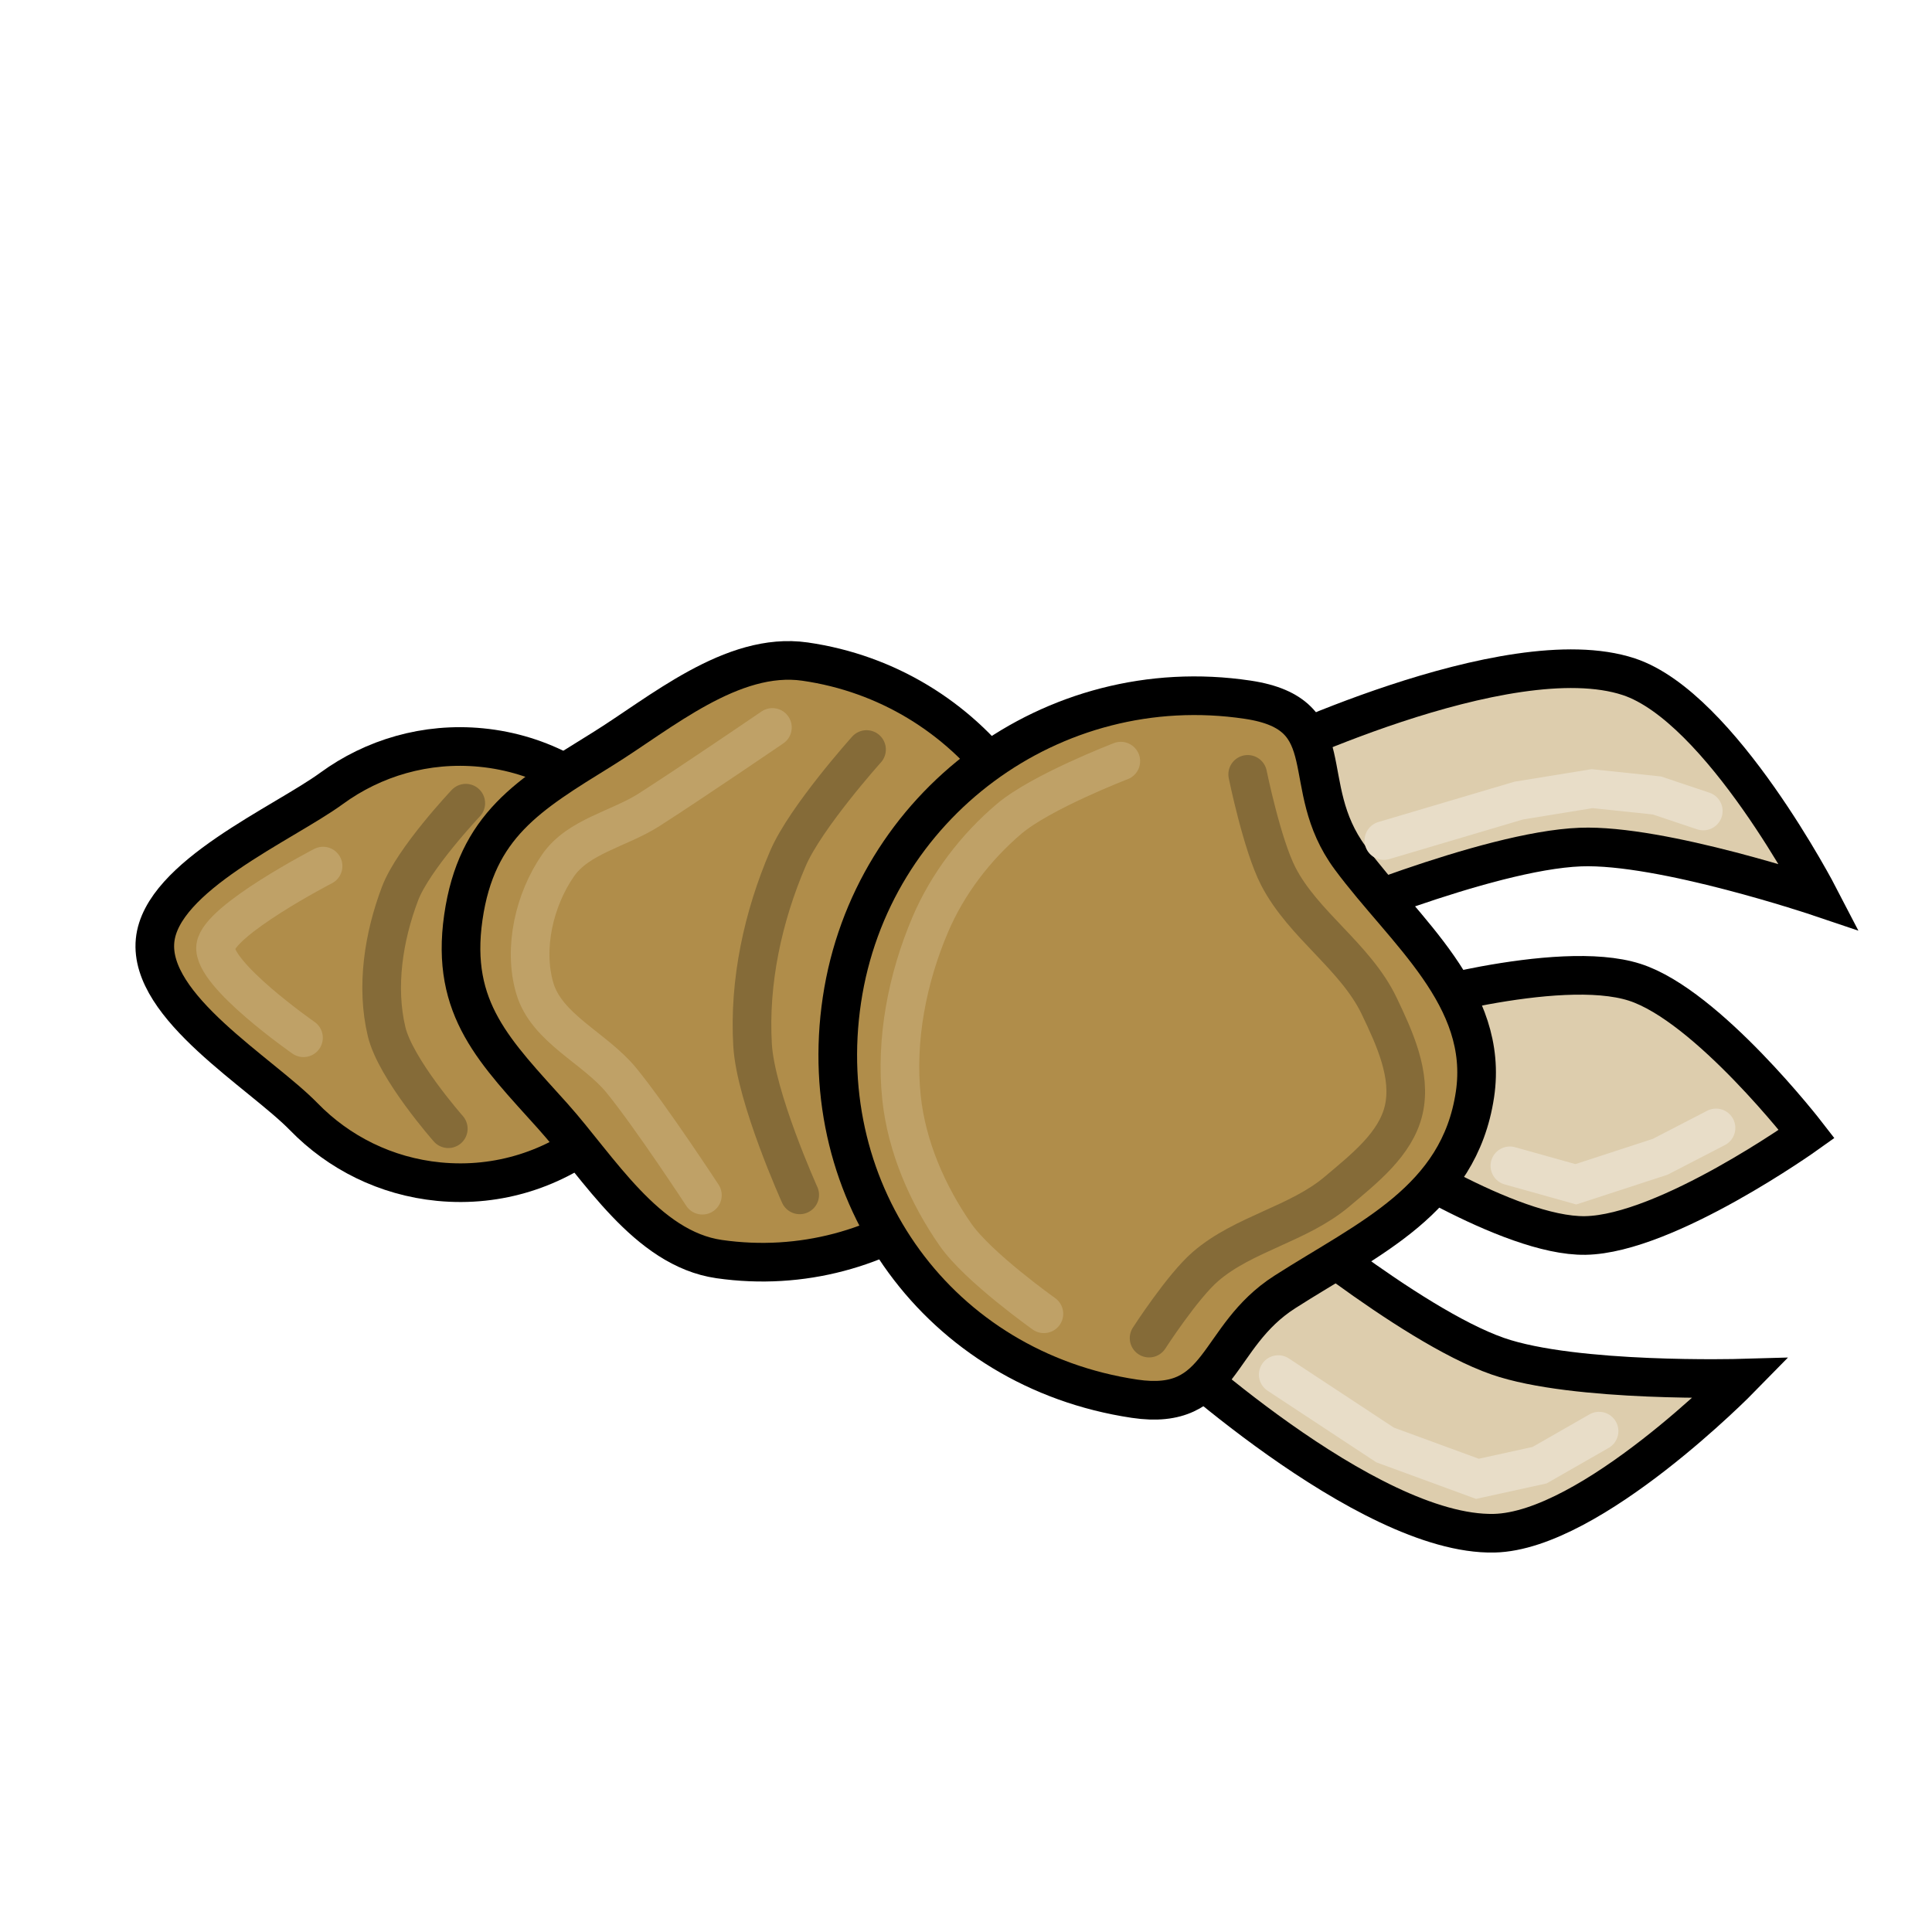
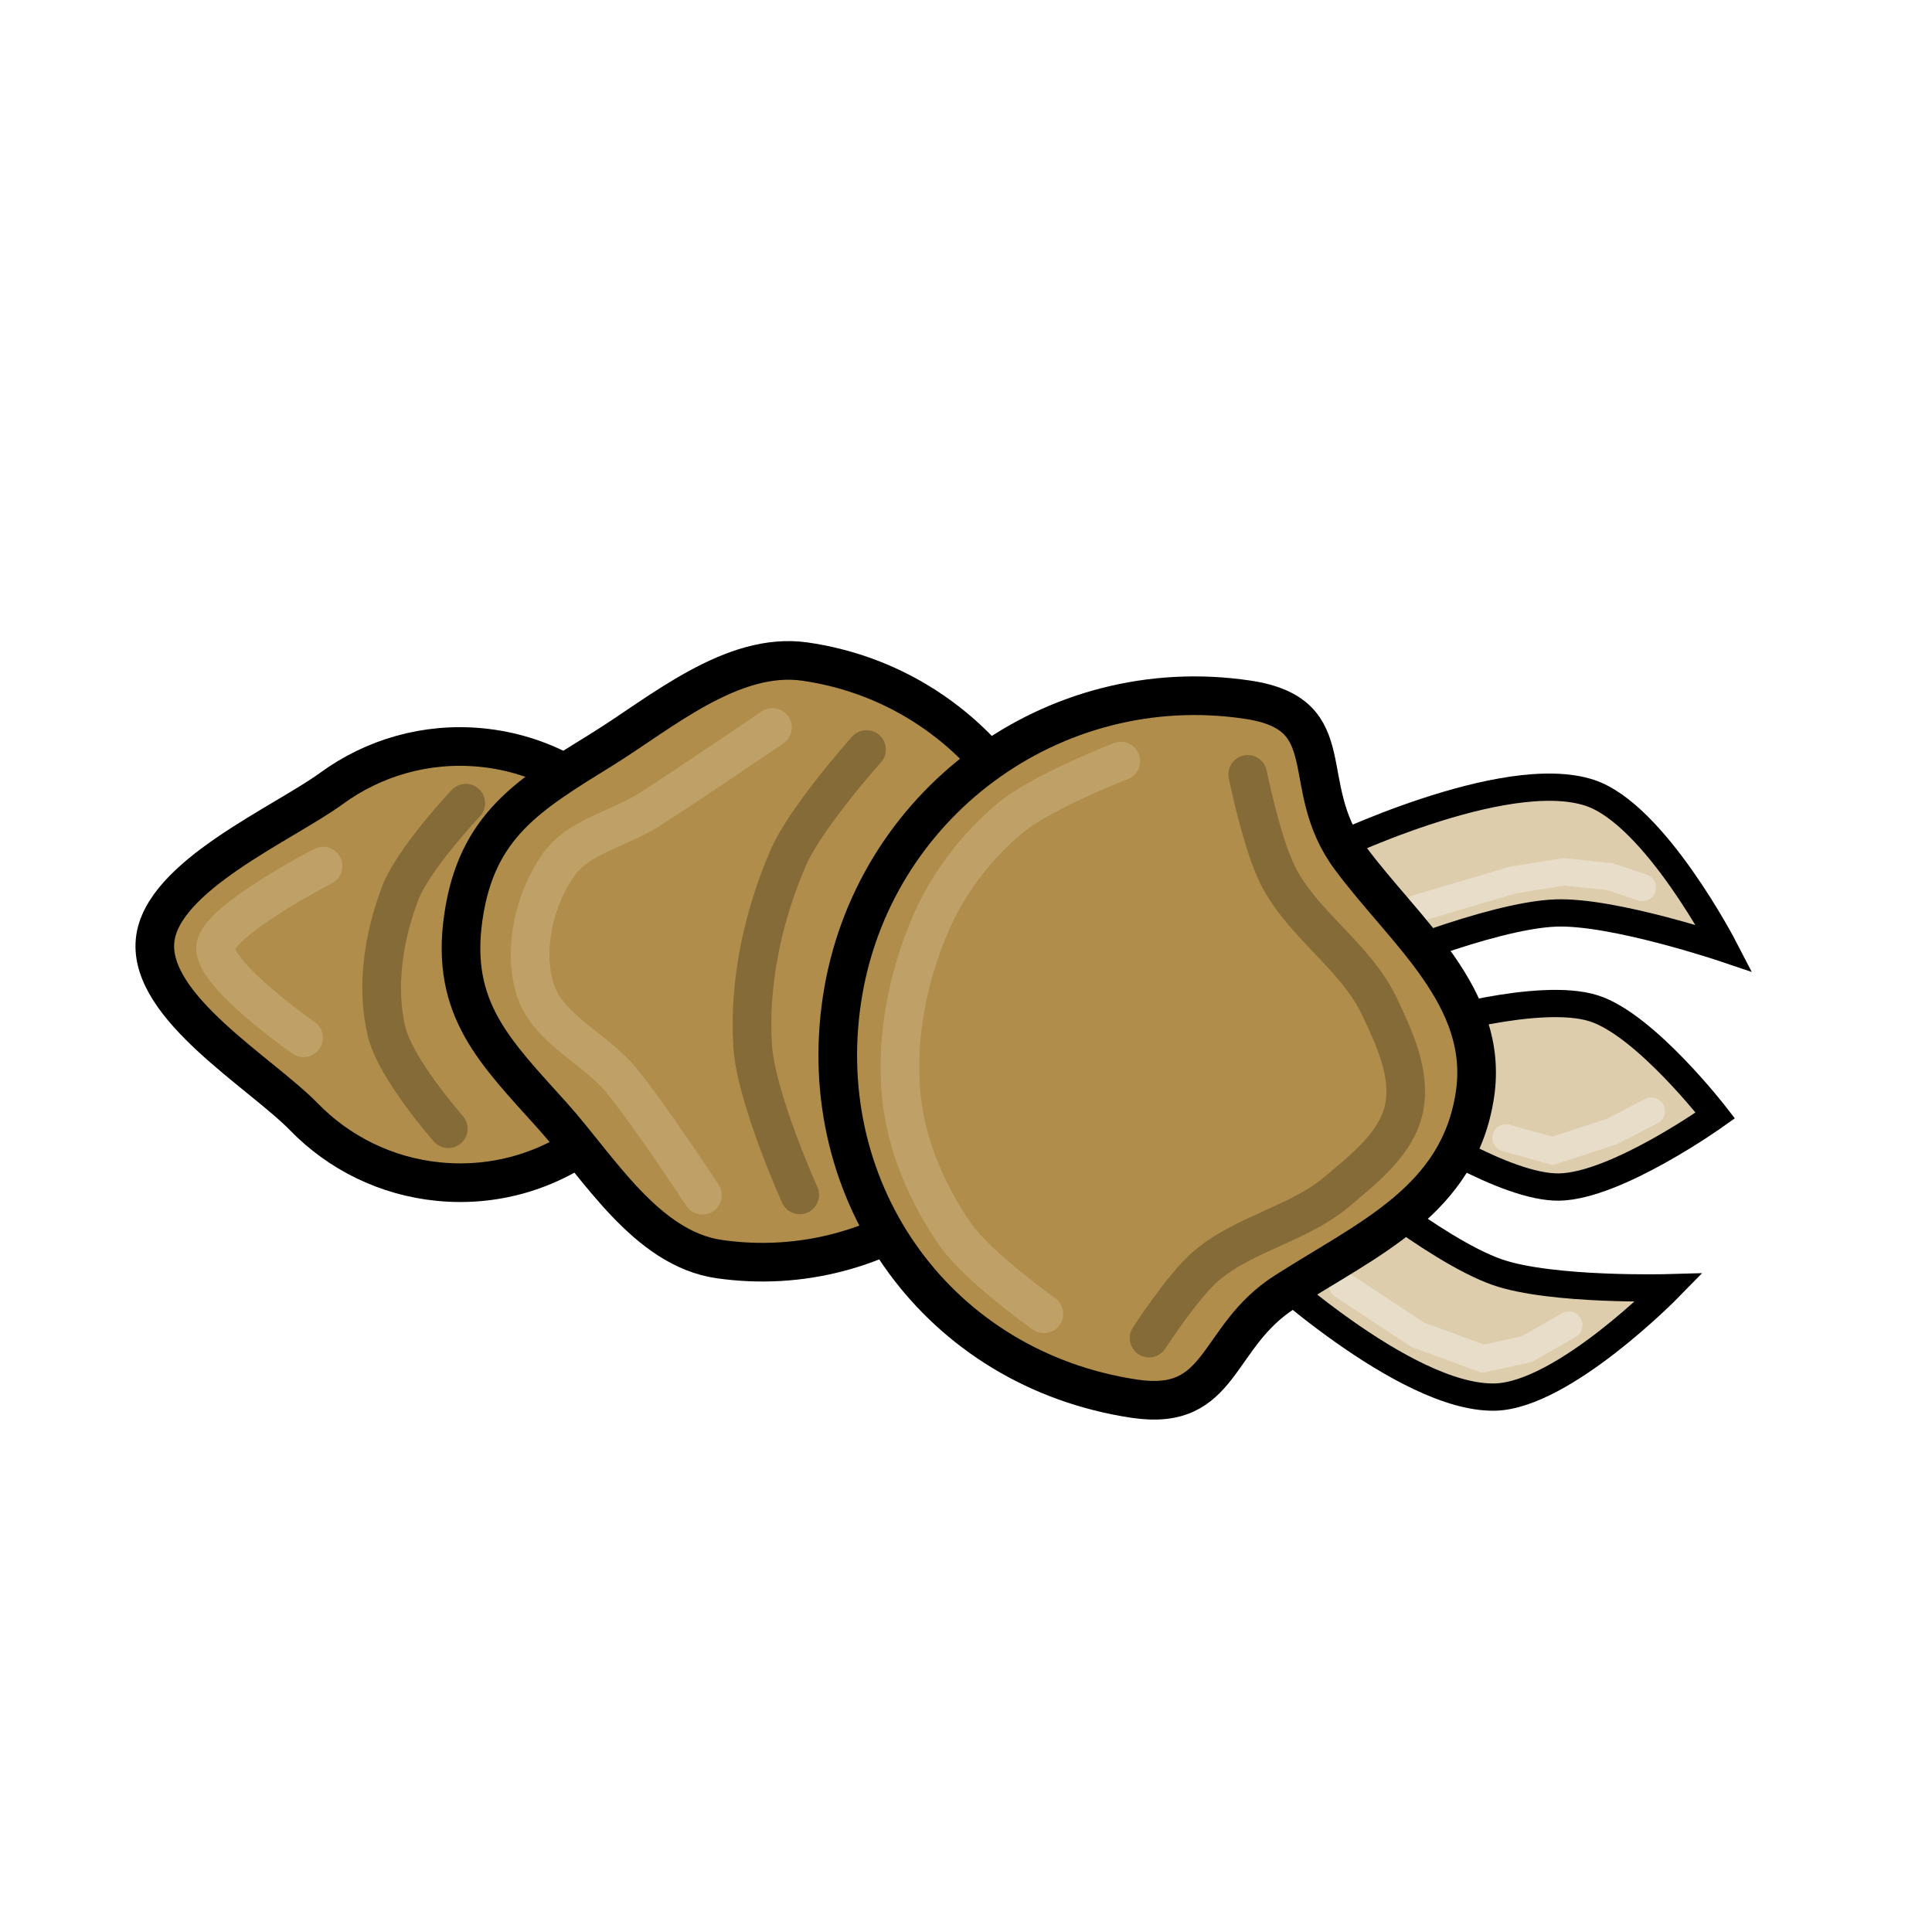
<svg xmlns="http://www.w3.org/2000/svg" width="100mm" height="100mm" viewBox="0 0 100 100" version="1.1" id="svg1">
  <defs id="defs1" />
  <g id="g114" style="display:inline" transform="matrix(1,0,0,-1,0,100)">
    <g id="g101" style="display:inline" transform="rotate(-5.564138,21.55098,50.29319)">
      <path id="path99" style="fill:#b08d4a;fill-opacity:1;stroke:#000000;stroke-width:2;stroke-linecap:round;stroke-opacity:1" d="m 35.111,50.293 c 0,6.234 -5.054,11.288 -11.288,11.288 -2.879,0 -5.507,-1.078 -7.501,-2.853 -2.323,-2.068 -8.331,-5.374 -8.331,-8.728 0,-3.461 6.102,-6.265 8.555,-8.336 1.965,-1.659 4.504,-2.659 7.277,-2.659 6.234,0 11.288,5.054 11.288,11.288 z" />
      <path style="fill:none;fill-opacity:1;stroke:#856b38;stroke-width:2;stroke-linecap:round;stroke-dasharray:none;stroke-opacity:1" d="m 24.041,41.779 c 0,0 -3.019,2.815 -3.665,4.691 -0.78,2.264 -0.629,4.873 0,7.183 0.506,1.86 2.932,4.984 2.932,4.984" id="path100" />
      <path style="fill:none;fill-opacity:1;stroke:#bfa167;stroke-width:2;stroke-linecap:round;stroke-dasharray:none;stroke-opacity:1" d="m 16.272,54.68 c 0,0 -5.099,-3.302 -5.131,-4.691 -0.033,-1.438 4.984,-4.251 4.984,-4.251" id="path101" />
    </g>
    <g id="g104" transform="rotate(-8.171568,39.44521,50.29319)" style="display:inline">
      <path id="path102" style="fill:#b08d4a;fill-opacity:1;stroke:#000000;stroke-width:2;stroke-linecap:round" d="m 55.067,50.293 c 0,8.628 -6.994,15.622 -15.622,15.622 -3.813,0 -7.032,-3.716 -9.744,-5.986 -3.424,-2.866 -5.878,-4.822 -5.878,-9.636 0,-4.814 2.628,-6.663 6.052,-9.528 2.712,-2.27 5.757,-6.094 9.57,-6.094 8.628,-10e-7 15.622,6.994 15.622,15.622 z" />
      <path style="fill:none;fill-opacity:1;stroke:#856b38;stroke-width:2;stroke-linecap:round;stroke-dasharray:none;stroke-opacity:1" d="m 43.099,38.554 c 0,0 -2.976,4.674 -3.518,7.33 -0.656,3.211 -0.414,6.658 0.44,9.822 0.604,2.237 3.225,6.157 3.225,6.157" id="path103" />
      <path style="fill:none;fill-opacity:1;stroke:#bfa167;stroke-width:2;stroke-linecap:round;stroke-dasharray:none;stroke-opacity:1" d="m 38.115,37.821 c 0,0 -3.204,3.638 -4.984,5.277 -1.611,1.484 -4.227,2.11 -5.131,4.105 -0.888,1.961 -0.667,4.524 0.293,6.45 0.821,1.646 2.858,2.317 4.251,3.518 1.94,1.672 5.717,5.131 5.717,5.131" id="path104" />
    </g>
    <g id="g113" style="display:inline;fill:#b08d4a;fill-opacity:1" transform="rotate(-8.503883,29.65885,47.11362)">
-       <path style="fill:#ddcdad;fill-opacity:1;stroke:#000000;stroke-width:2;stroke-linecap:round;stroke-dasharray:none;stroke-opacity:1" d="m 71.547,46.844 -0.053,7.292 c 0,0 8.065,3.803 12.211,3.126 3.906,-0.638 9.968,-6.45 9.968,-6.45 0,0 -6.411,-6.198 -10.555,-6.89 -3.924,-0.655 -11.572,2.923 -11.572,2.923 z" id="path105" />
-       <path style="fill:#ddcdad;fill-opacity:1;stroke:#000000;stroke-width:2;stroke-linecap:round;stroke-dasharray:none;stroke-opacity:1" d="m 62.504,65.703 c 0,0 12.028,8.282 18.563,7.154 4.951,-0.855 11.434,-9.822 11.434,-9.822 0,0 -8.471,1.515 -12.607,0.733 -4.801,-0.907 -13.315,-6.132 -13.315,-6.132 z" id="path106" />
-       <path style="fill:#ddcdad;fill-opacity:1;stroke:#000000;stroke-width:2;stroke-linecap:round;stroke-dasharray:none;stroke-opacity:1" d="m 62.167,35.137 c 0,0 12.028,-8.282 18.563,-7.154 4.951,0.855 11.434,9.822 11.434,9.822 0,0 -8.471,-1.515 -12.607,-0.733 -4.801,0.907 -13.315,6.132 -13.315,6.132 z" id="path107" />
+       <path style="display:inline;fill:#ddcdad;fill-opacity:1;stroke:#000000;stroke-width:1.411;stroke-linecap:round;stroke-dasharray:none;stroke-opacity:1" d="m 73.243,48.263 -0.037,5.144 c 0,0 5.689,2.683 8.615,2.205 2.756,-0.45 7.032,-4.55 7.032,-4.55 0,0 -4.523,-4.372 -7.446,-4.861 -2.768,-0.462 -8.164,2.062 -8.164,2.062 z" id="path105" />
+       <path style="display:inline;fill:#ddcdad;fill-opacity:1;stroke:#000000;stroke-width:1.411;stroke-linecap:round;stroke-dasharray:none;stroke-opacity:1" d="m 66.864,61.568 c 0,0 8.485,5.843 13.095,5.047 3.493,-0.603 8.067,-6.929 8.067,-6.929 0,0 -5.976,1.068 -8.894,0.517 -3.387,-0.64 -9.393,-4.326 -9.393,-4.326 z" id="path106" />
+       <path style="display:inline;fill:#ddcdad;fill-opacity:1;stroke:#000000;stroke-width:1.411;stroke-linecap:round;stroke-dasharray:none;stroke-opacity:1" d="m 66.626,40.004 c 0,0 8.485,-5.843 13.095,-5.047 3.493,0.603 8.067,6.929 8.067,6.929 0,0 -5.976,-1.068 -8.894,-0.517 -3.387,0.64 -9.393,4.326 -9.393,4.326 z" id="path107" />
+       <path style="display:inline;fill:none;fill-opacity:1;stroke:#e8ddc8;stroke-width:1.411;stroke-linecap:round;stroke-dasharray:none;stroke-opacity:1" d="m 71.065,39.519 4.24,-1.965 3.516,-0.724 2.172,0.827 1.965,1.551" id="path111" />
+       <path style="display:inline;fill:none;fill-opacity:1;stroke:#e8ddc8;stroke-width:1.411;stroke-linecap:round;stroke-dasharray:none;stroke-opacity:1" d="m 78.304,48.31 2.482,-0.31 2.896,1.448 1.862,1.344" id="path112" />
+       <path style="display:inline;fill:none;fill-opacity:1;stroke:#e8ddc8;stroke-width:1.411;stroke-linecap:round;stroke-dasharray:none;stroke-opacity:1" d="m 71.996,59.376 4.654,2.172 2.585,0.827 2.379,0.103 1.758,-0.31" id="path113" />
      <path id="path108" style="fill:#b08d4a;fill-opacity:1;stroke:#000000;stroke-width:2;stroke-linecap:round" d="m 76.387,50.293 c 0,5.101 -4.853,7.813 -8.195,11.155 -3.343,3.343 -1.364,7.316 -6.464,7.316 -10.201,0 -18.471,-8.27 -18.471,-18.471 0,-10.201 7.83,-18.178 18.031,-18.178 4.653,0 3.626,3.773 6.874,6.612 3.873,3.386 8.225,6.017 8.225,11.566 z" />
      <path style="fill:none;fill-opacity:1;stroke:#856b38;stroke-width:2;stroke-linecap:round;stroke-dasharray:none;stroke-opacity:1" d="m 61.57,35.329 c 0,0 1.316,2.912 2.346,4.105 1.705,1.976 4.435,2.876 6.157,4.838 1.2,1.367 2.644,2.878 2.785,4.691 0.143,1.836 -1.02,3.605 -2.052,5.131 -1.589,2.347 -4.499,3.565 -6.157,5.864 -1.074,1.489 -2.346,4.984 -2.346,4.984" id="path109" />
      <path style="fill:none;fill-opacity:1;stroke:#bfa167;stroke-width:2;stroke-linecap:round;stroke-dasharray:none;stroke-opacity:1" d="m 55.999,35.769 c 0,0 -3.726,1.884 -5.131,3.372 -1.743,1.847 -3.174,4.139 -3.811,6.597 -0.761,2.933 -0.616,6.156 0.147,9.089 0.572,2.201 1.728,4.299 3.225,6.01 1.429,1.633 5.277,3.811 5.277,3.811" id="path110" />
-       <path style="fill:none;fill-opacity:1;stroke:#e8ddc8;stroke-width:2;stroke-linecap:round;stroke-dasharray:none;stroke-opacity:1" d="m 68.46,34.45 6.01,-2.785 4.984,-1.026 3.078,1.173 2.785,2.199" id="path111" />
-       <path style="fill:none;fill-opacity:1;stroke:#e8ddc8;stroke-width:2;stroke-linecap:round;stroke-dasharray:none;stroke-opacity:1" d="m 78.721,46.91 3.518,-0.44 4.105,2.052 2.639,1.906" id="path112" />
-       <path style="fill:none;fill-opacity:1;stroke:#e8ddc8;stroke-width:2;stroke-linecap:round;stroke-dasharray:none;stroke-opacity:1" d="m 69.779,62.596 6.597,3.078 3.665,1.173 3.372,0.147 2.492,-0.44" id="path113" />
    </g>
  </g>
</svg>
